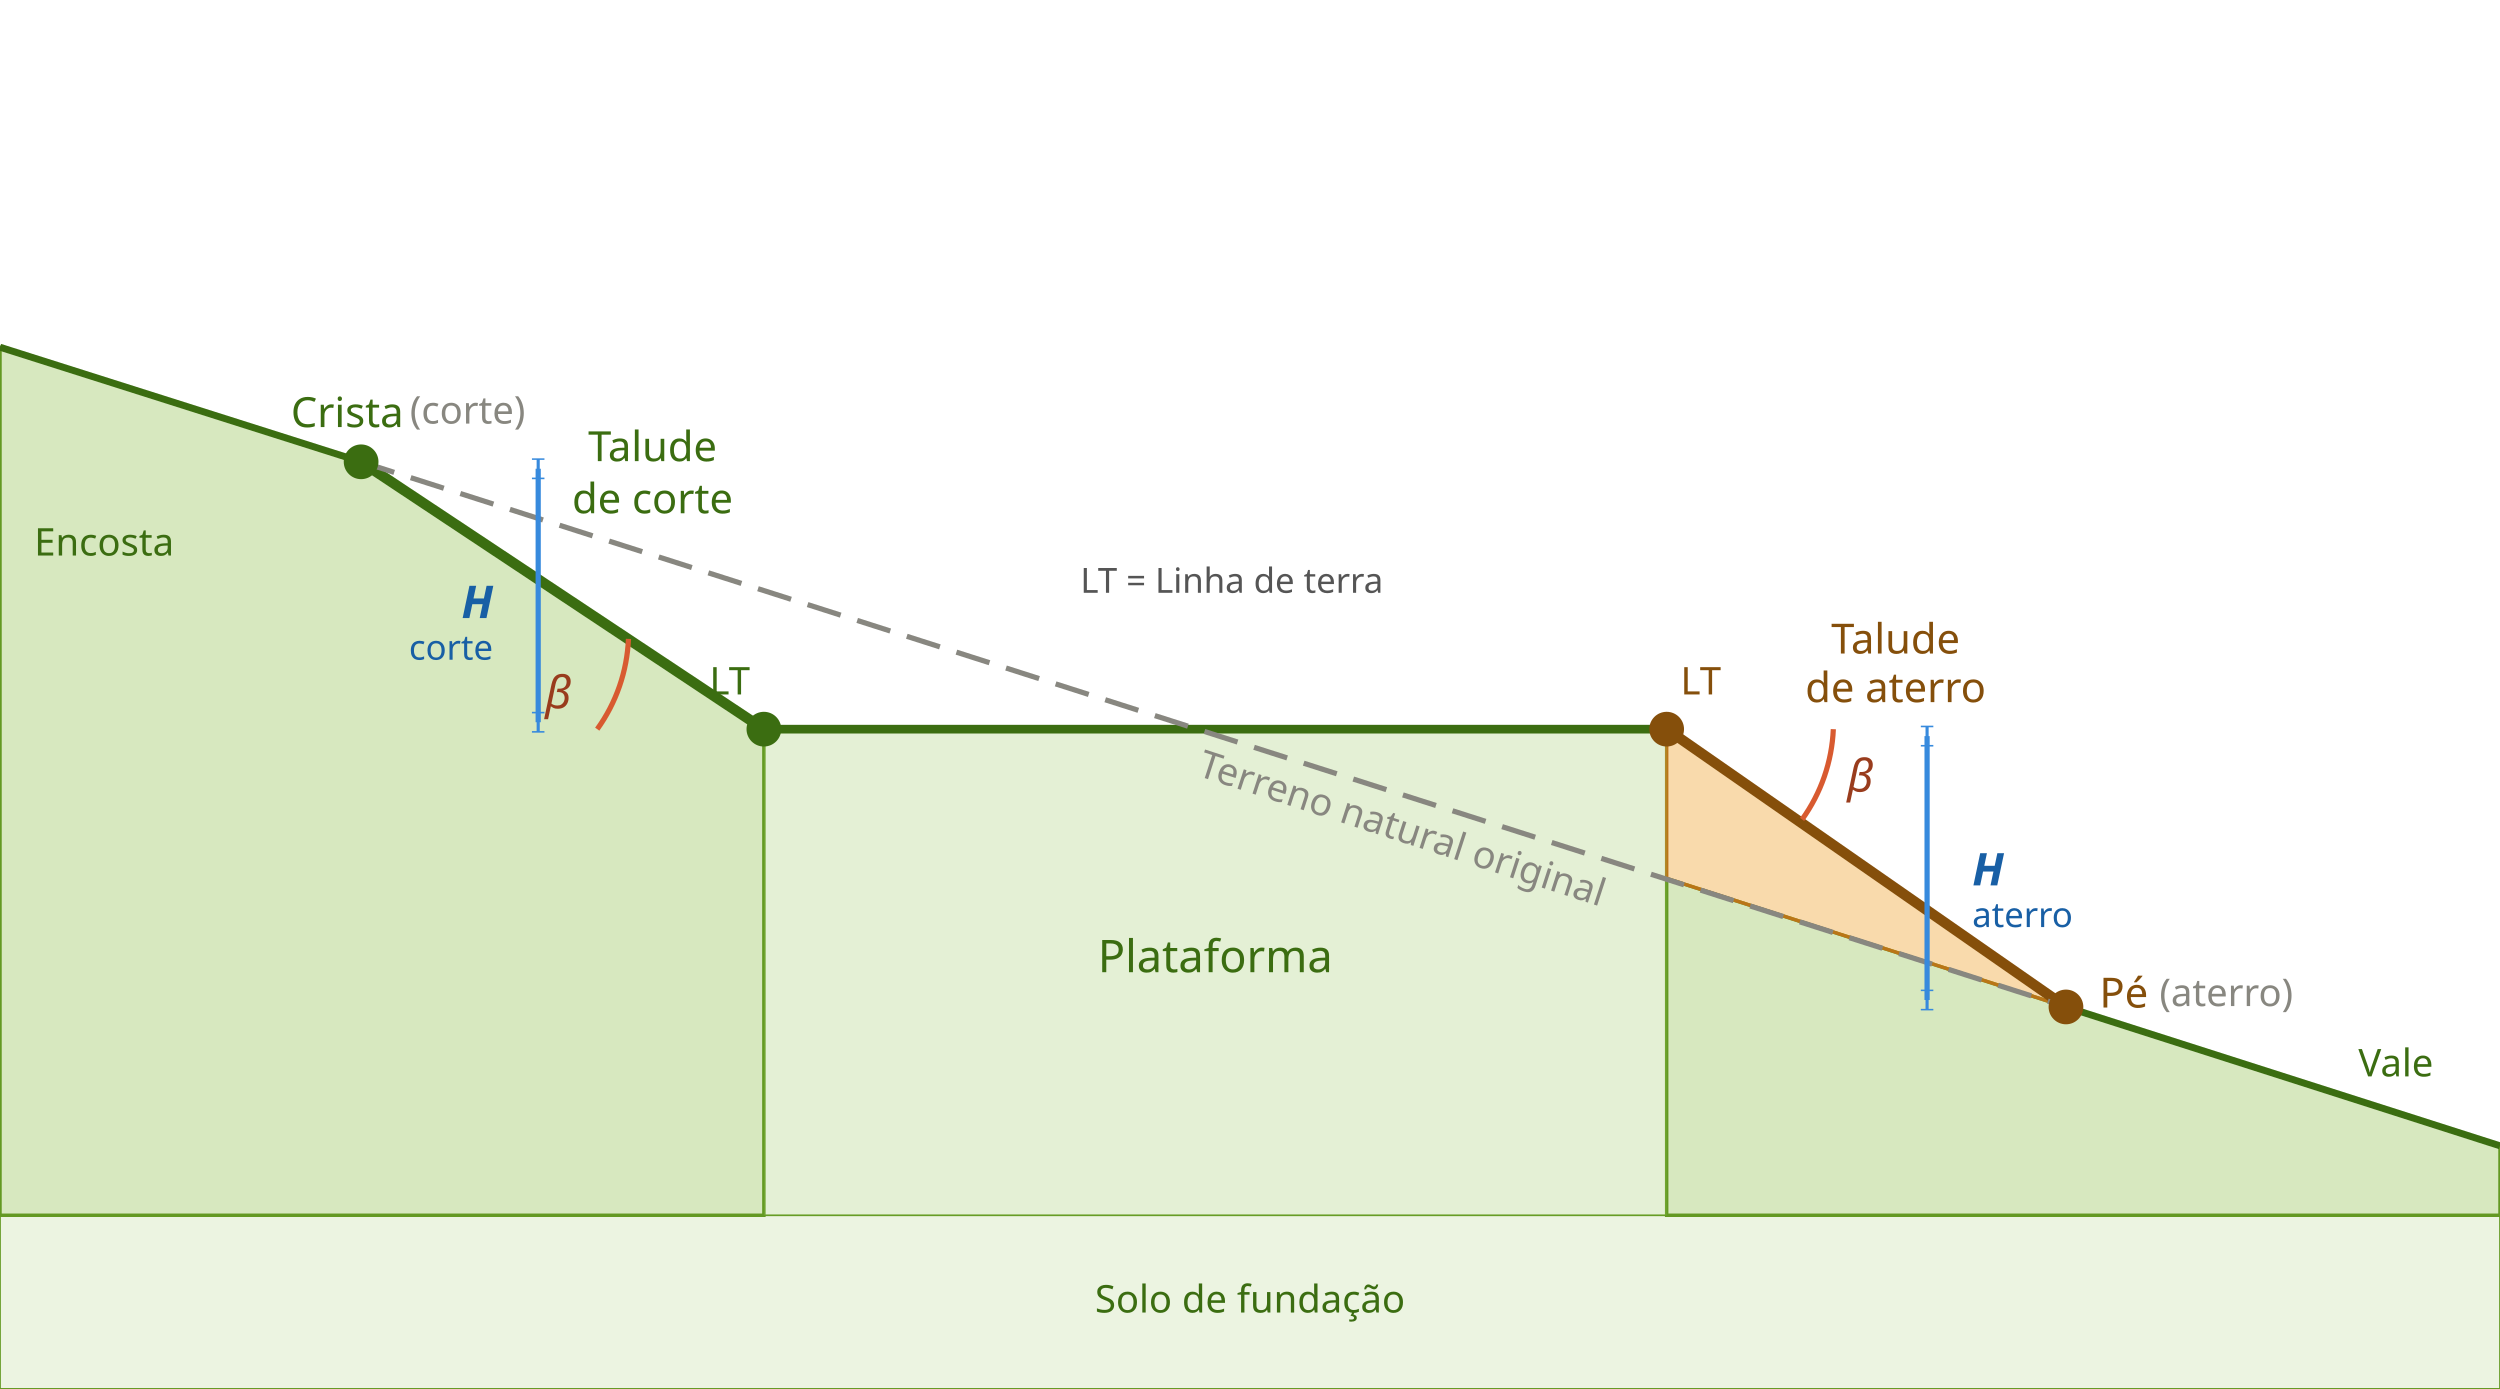
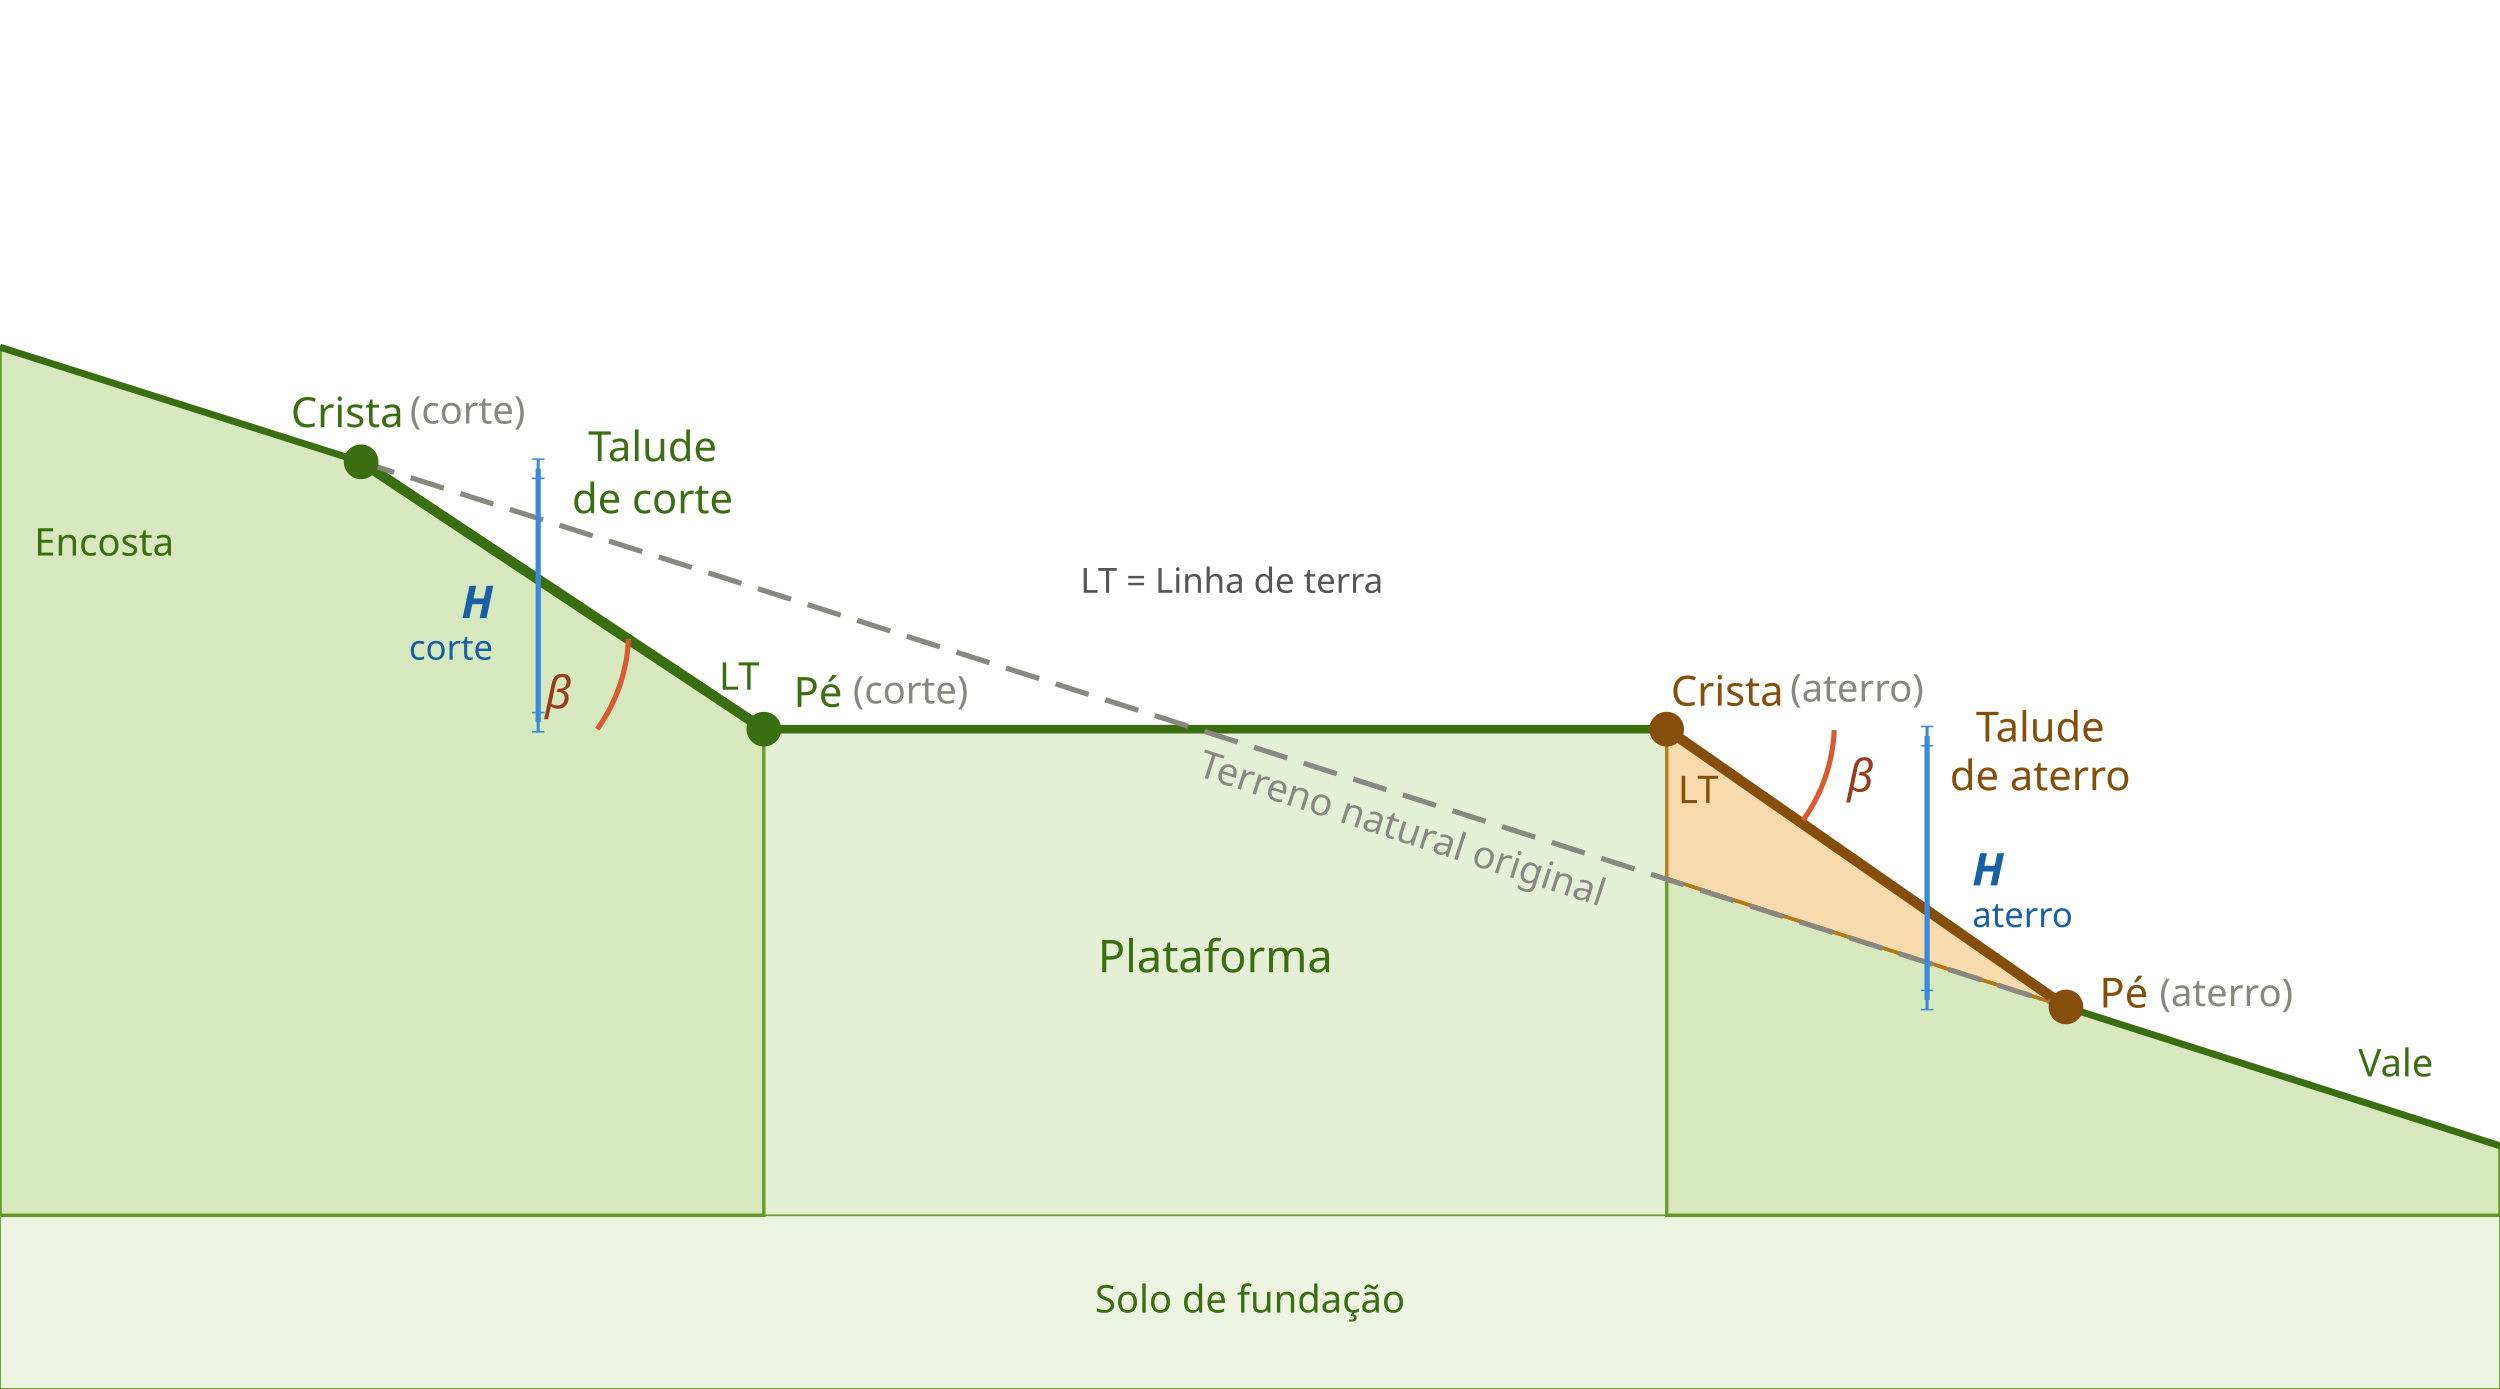
<svg xmlns="http://www.w3.org/2000/svg" width="720" height="400" viewBox="0 0 720 400" version="1.1" id="svg28">
  <defs id="defs1">
    <marker id="arr" viewBox="0 0 10 10" refX="5" refY="5" markerWidth="4" markerHeight="4" orient="auto-start-reverse">
      <path d="M0 5 L10 5 M0 2 L0 8 M10 2 L10 8" fill="none" stroke="context-stroke" stroke-width="1.5" id="path1" />
    </marker>
    <pattern id="hatch" width="8" height="8" patternUnits="userSpaceOnUse" patternTransform="rotate(45)">
      <line x1="0" y1="0" x2="0" y2="8" stroke="#639922" stroke-width="0.8" opacity="0.5" id="line1" />
    </pattern>
  </defs>
  <rect x="0" y="350" width="720" height="50" fill="#97C459" fill-opacity="0.18" stroke="#639922" stroke-width="0.5" id="rect1" />
  <text font-family="sans-serif" font-size="11" x="360" y="378" text-anchor="middle" fill="#3B6D11" id="text1">Solo de fundação</text>
  <polygon points="0,100 104,133 220,210 220,350 0,350" fill="#97C459" fill-opacity="0.38" stroke="#639922" stroke-width="1" id="polygon1" />
  <polygon points="480,253 595,290 720,330 720,350 480,350" fill="#97C459" fill-opacity="0.38" stroke="#639922" stroke-width="1" id="polygon2" />
  <polygon points="480,210 595,290 480,253" fill="#EF9F27" fill-opacity="0.38" stroke="#BA7517" stroke-width="1" id="polygon3" />
  <rect x="220" y="210" width="260" height="140" fill="#97C459" fill-opacity="0.25" stroke="none" id="rect3" />
  <line x1="220" y1="210" x2="480" y2="210" stroke="#3B6D11" stroke-width="2.5" id="line3" />
  <line x1="104" y1="133" x2="220" y2="210" stroke="#3B6D11" stroke-width="3" id="line4" />
  <line x1="480" y1="210" x2="595" y2="290" stroke="#854F0B" stroke-width="3" id="line5" />
  <line x1="0" y1="100" x2="104" y2="133" stroke="#3B6D11" stroke-width="2" id="line6" />
  <line x1="104" y1="133" x2="595" y2="290" stroke="#888780" stroke-width="1.5" stroke-dasharray="10 5" id="line7" />
  <line x1="595" y1="290" x2="720" y2="330" stroke="#3B6D11" stroke-width="2" id="line8" />
  <text font-family="sans-serif" font-size="11px" x="457.824" y="105.905" text-anchor="middle" fill="#888780" transform="rotate(18)" id="text8">Terreno natural original</text>
  <circle cx="104" cy="133" r="5" fill="#3B6D11" id="circle8" />
  <text font-family="sans-serif" font-size="12px" font-weight="500" x="100" y="123" text-anchor="middle" fill="#3b6d11" id="text9">Crista</text>
  <text font-family="sans-serif" font-size="11px" x="134.67" y="121.994" text-anchor="middle" fill="#888780" id="text10">(corte)</text>
+   <text font-family="sans-serif" font-size="12px" font-weight="500" x="235.579" y="203.585" text-anchor="middle" fill="#3b6d11" id="text9-9">Pé</text>
+   <text font-family="sans-serif" font-size="11px" x="262.249" y="202.578" text-anchor="middle" fill="#888780" id="text10-4">(corte)</text>
  <circle cx="595" cy="290" r="5" fill="#854F0B" id="circle10" />
  <text font-family="sans-serif" font-size="12px" font-weight="500" x="604.651" y="290.175" fill="#854f0b" id="text11">Pé</text>
  <text font-family="sans-serif" font-size="11px" x="621.937" y="289.755" fill="#888780" id="text12">(aterro)</text>
+   <text font-family="sans-serif" font-size="12px" font-weight="500" x="481.211" y="203.23" fill="#854f0b" id="text11-8">Crista</text>
+   <text font-family="sans-serif" font-size="11px" x="515.573" y="202.034" fill="#888780" id="text12-2">(aterro)</text>
  <circle cx="220" cy="210" r="5" fill="#3B6D11" id="circle12" />
-   <text font-family="sans-serif" font-size="11" x="216" y="200" text-anchor="end" fill="#3B6D11" id="text13">LT</text>
+   <text font-family="sans-serif" font-size="11px" x="218.744" y="198.628" text-anchor="end" fill="#3b6d11" id="text13">LT</text>
  <circle cx="480" cy="210" r="5" fill="#854F0B" id="circle13" />
-   <text font-family="sans-serif" font-size="11" x="484" y="200" fill="#854F0B" id="text14">LT</text>
+   <text font-family="sans-serif" font-size="11px" x="483.273" y="231.292" fill="#854f0b" id="text14">LT</text>
  <text font-family="sans-serif" font-size="10px" x="354.757" y="170.728" text-anchor="middle" fill="#555555" id="text15">LT = Linha de terra</text>
  <line x1="155" y1="135" x2="155" y2="208" stroke="#378ADD" stroke-width="1.5" marker-start="url(#arr)" marker-end="url(#arr)" id="line15" />
  <text font-family="sans-serif" font-size="13" font-style="italic" font-weight="bold" x="142" y="178" text-anchor="end" fill="#185FA5" id="text16">H</text>
  <text font-family="sans-serif" font-size="10" x="142" y="190" text-anchor="end" fill="#185FA5" id="text17">corte</text>
  <line x1="555" y1="212" x2="555" y2="288" stroke="#378ADD" stroke-width="1.5" marker-start="url(#arr)" marker-end="url(#arr)" id="line17" />
  <text font-family="sans-serif" font-size="13" font-style="italic" font-weight="bold" x="568" y="255" fill="#185FA5" id="text18">H</text>
  <text font-family="sans-serif" font-size="10" x="568" y="267" fill="#185FA5" id="text19">aterro</text>
  <path d="M 172,210 A 48,48 0 0,0 181,184" fill="none" stroke="#D85A30" stroke-width="1.5" id="path19" />
  <text font-family="sans-serif" font-size="13" font-style="italic" x="157" y="204" fill="#993C1D" id="text20">β</text>
-   <path d="M 528,210 A 48,48 0 0,1 519,236" fill="none" stroke="#D85A30" stroke-width="1.5" id="path20" />
+   <path d="m 528.259,210.259 a 48,48 0 0 1 -9,26" fill="none" stroke="#d85a30" stroke-width="1.5" id="path20" />
  <text font-family="sans-serif" font-size="13" font-style="italic" x="532" y="228" fill="#993C1D" id="text21">β</text>
  <text font-family="sans-serif" font-size="12px" font-weight="500" x="187.931" y="132.811" text-anchor="middle" fill="#3b6d11" id="text22">Talude</text>
  <text font-family="sans-serif" font-size="12px" font-weight="500" x="187.931" y="147.811" text-anchor="middle" fill="#3b6d11" id="text23">de corte</text>
-   <text font-family="sans-serif" font-size="12px" font-weight="500" x="545.93" y="188.212" text-anchor="middle" fill="#854f0b" id="text24">Talude</text>
-   <text font-family="sans-serif" font-size="12px" font-weight="500" x="545.93" y="202.212" text-anchor="middle" fill="#854f0b" id="text25">de aterro</text>
+   <text font-family="sans-serif" font-size="12px" font-weight="500" x="587.586" y="213.568" text-anchor="middle" fill="#854f0b" id="text24">Talude</text>
+   <text font-family="sans-serif" font-size="12px" font-weight="500" x="587.586" y="227.568" text-anchor="middle" fill="#854f0b" id="text25">de aterro</text>
  <text font-family="sans-serif" font-size="13" font-weight="500" x="350" y="280" text-anchor="middle" fill="#3B6D11" id="text26">Plataforma</text>
  <text font-family="sans-serif" font-size="11" x="30" y="160" text-anchor="middle" fill="#3B6D11" id="text27">Encosta</text>
  <text font-family="sans-serif" font-size="11" x="690" y="310" text-anchor="middle" fill="#3B6D11" id="text28">Vale</text>
</svg>
